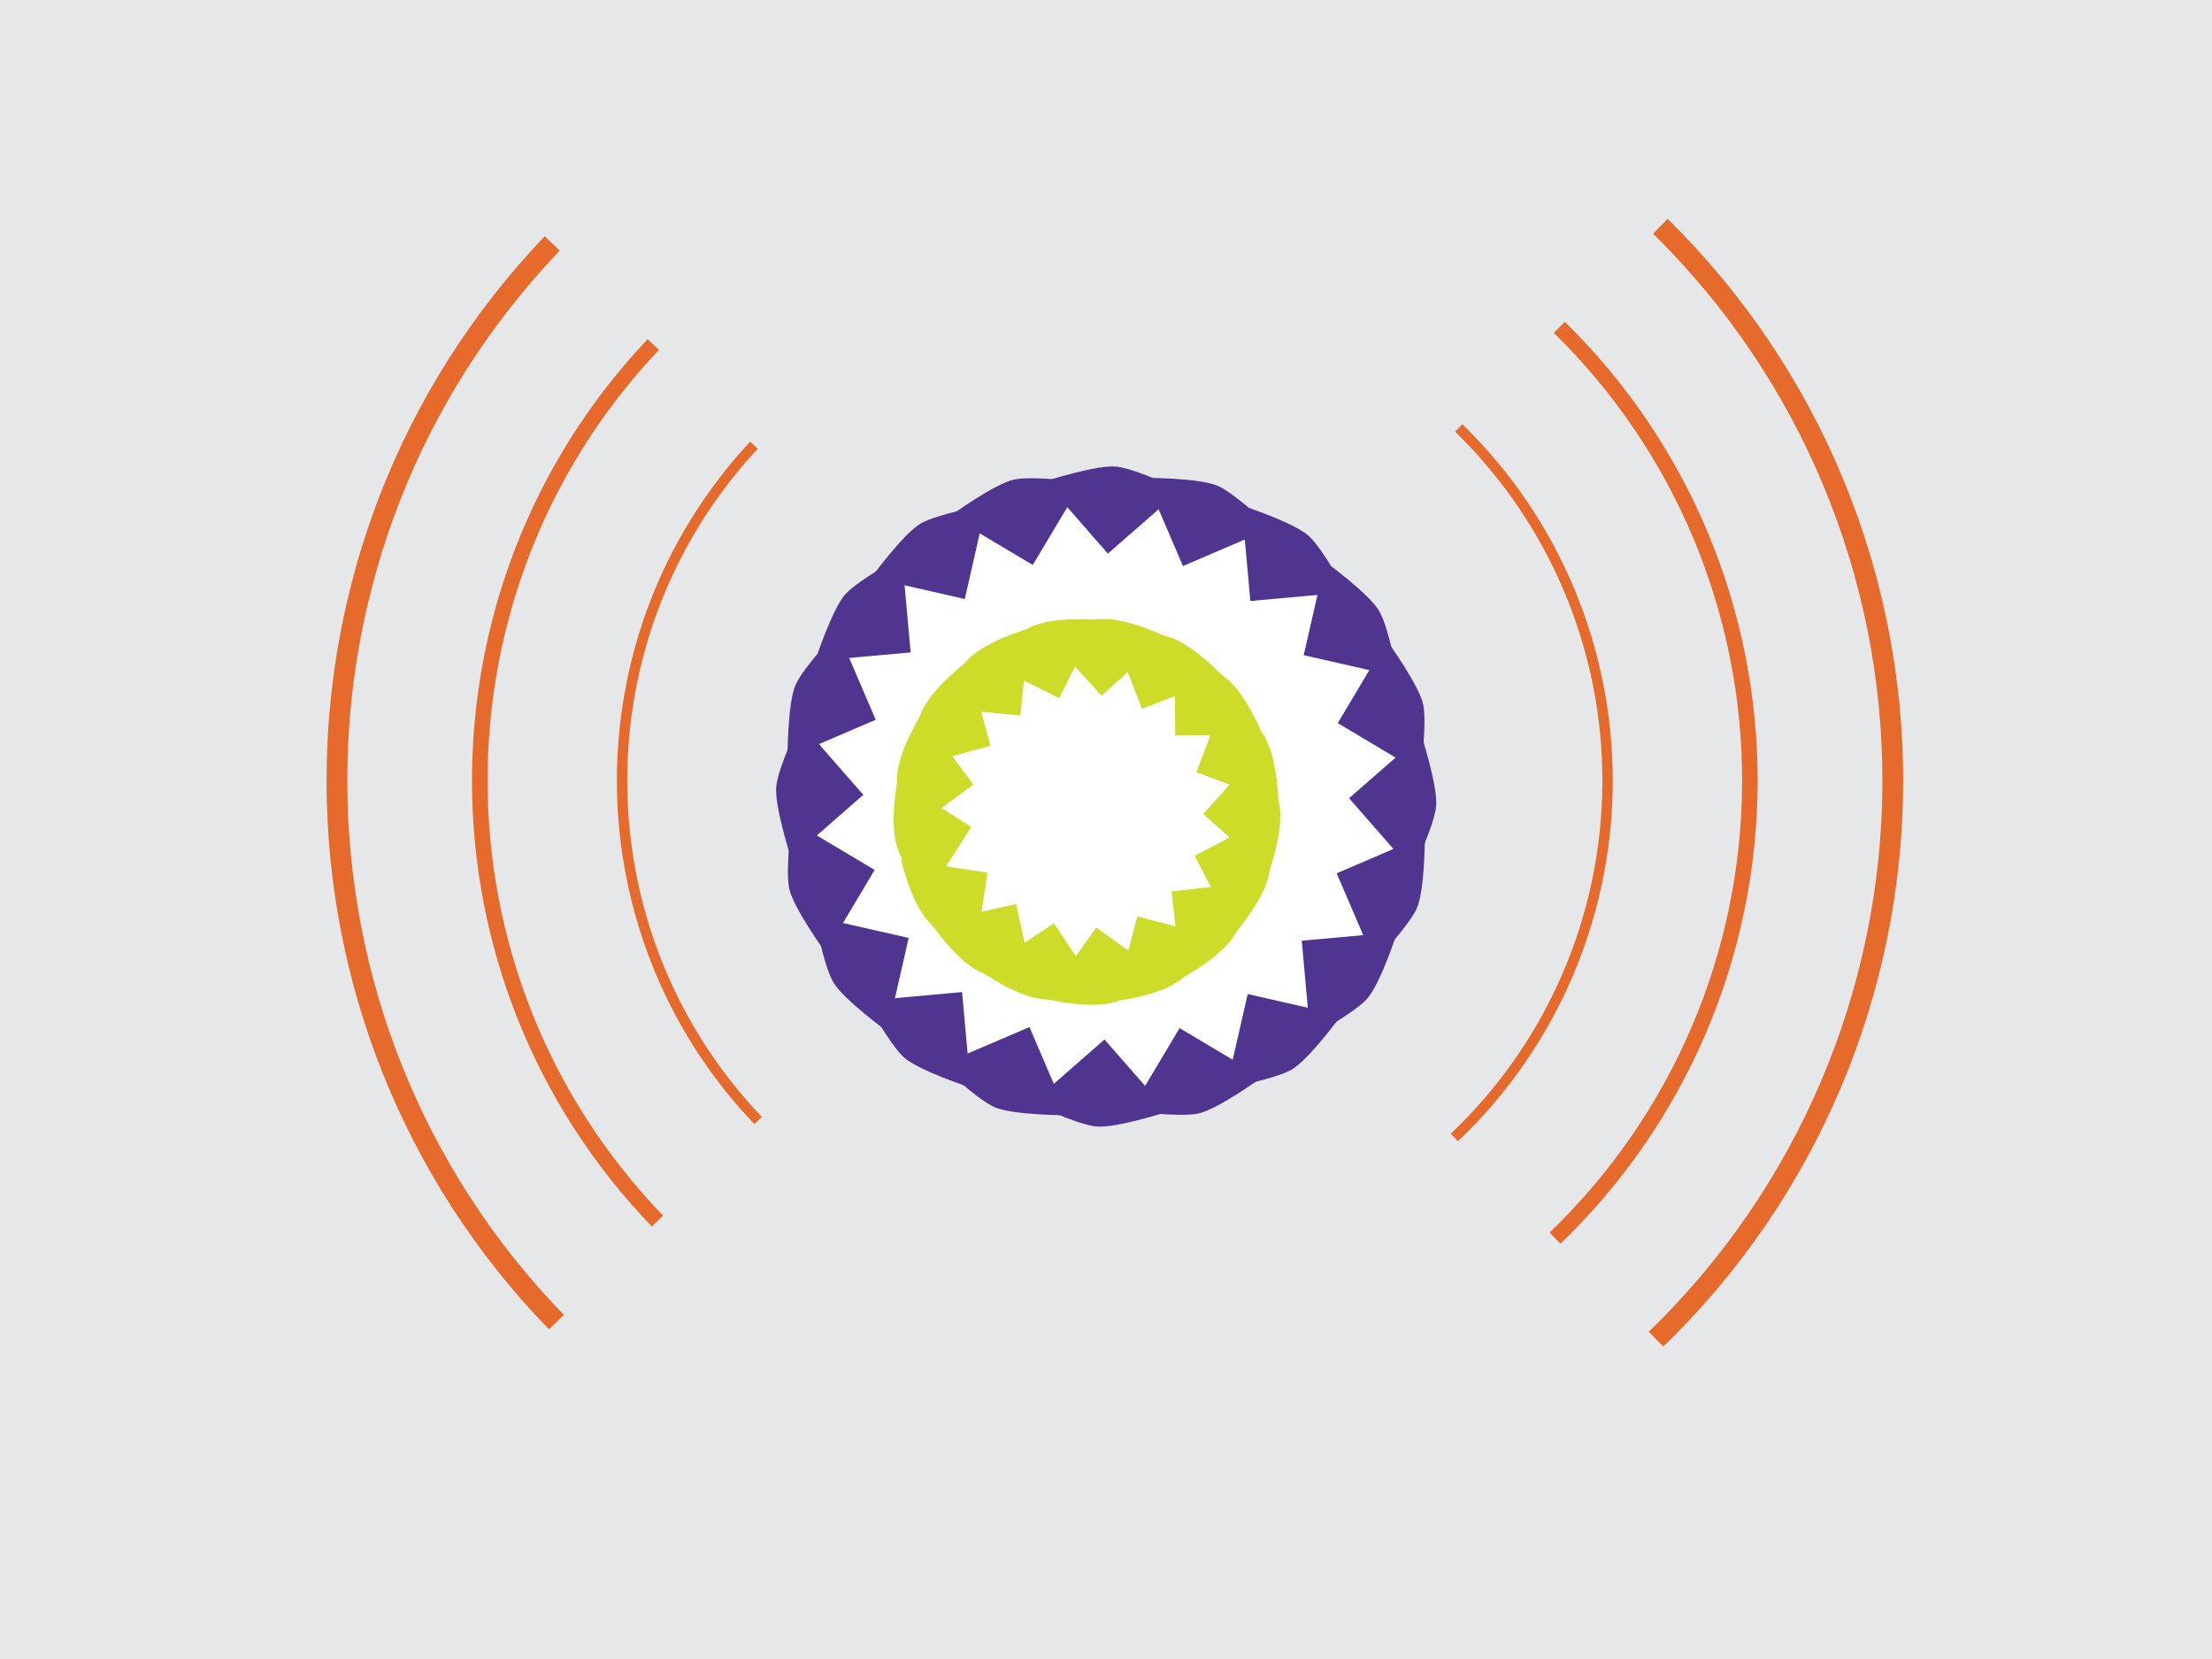
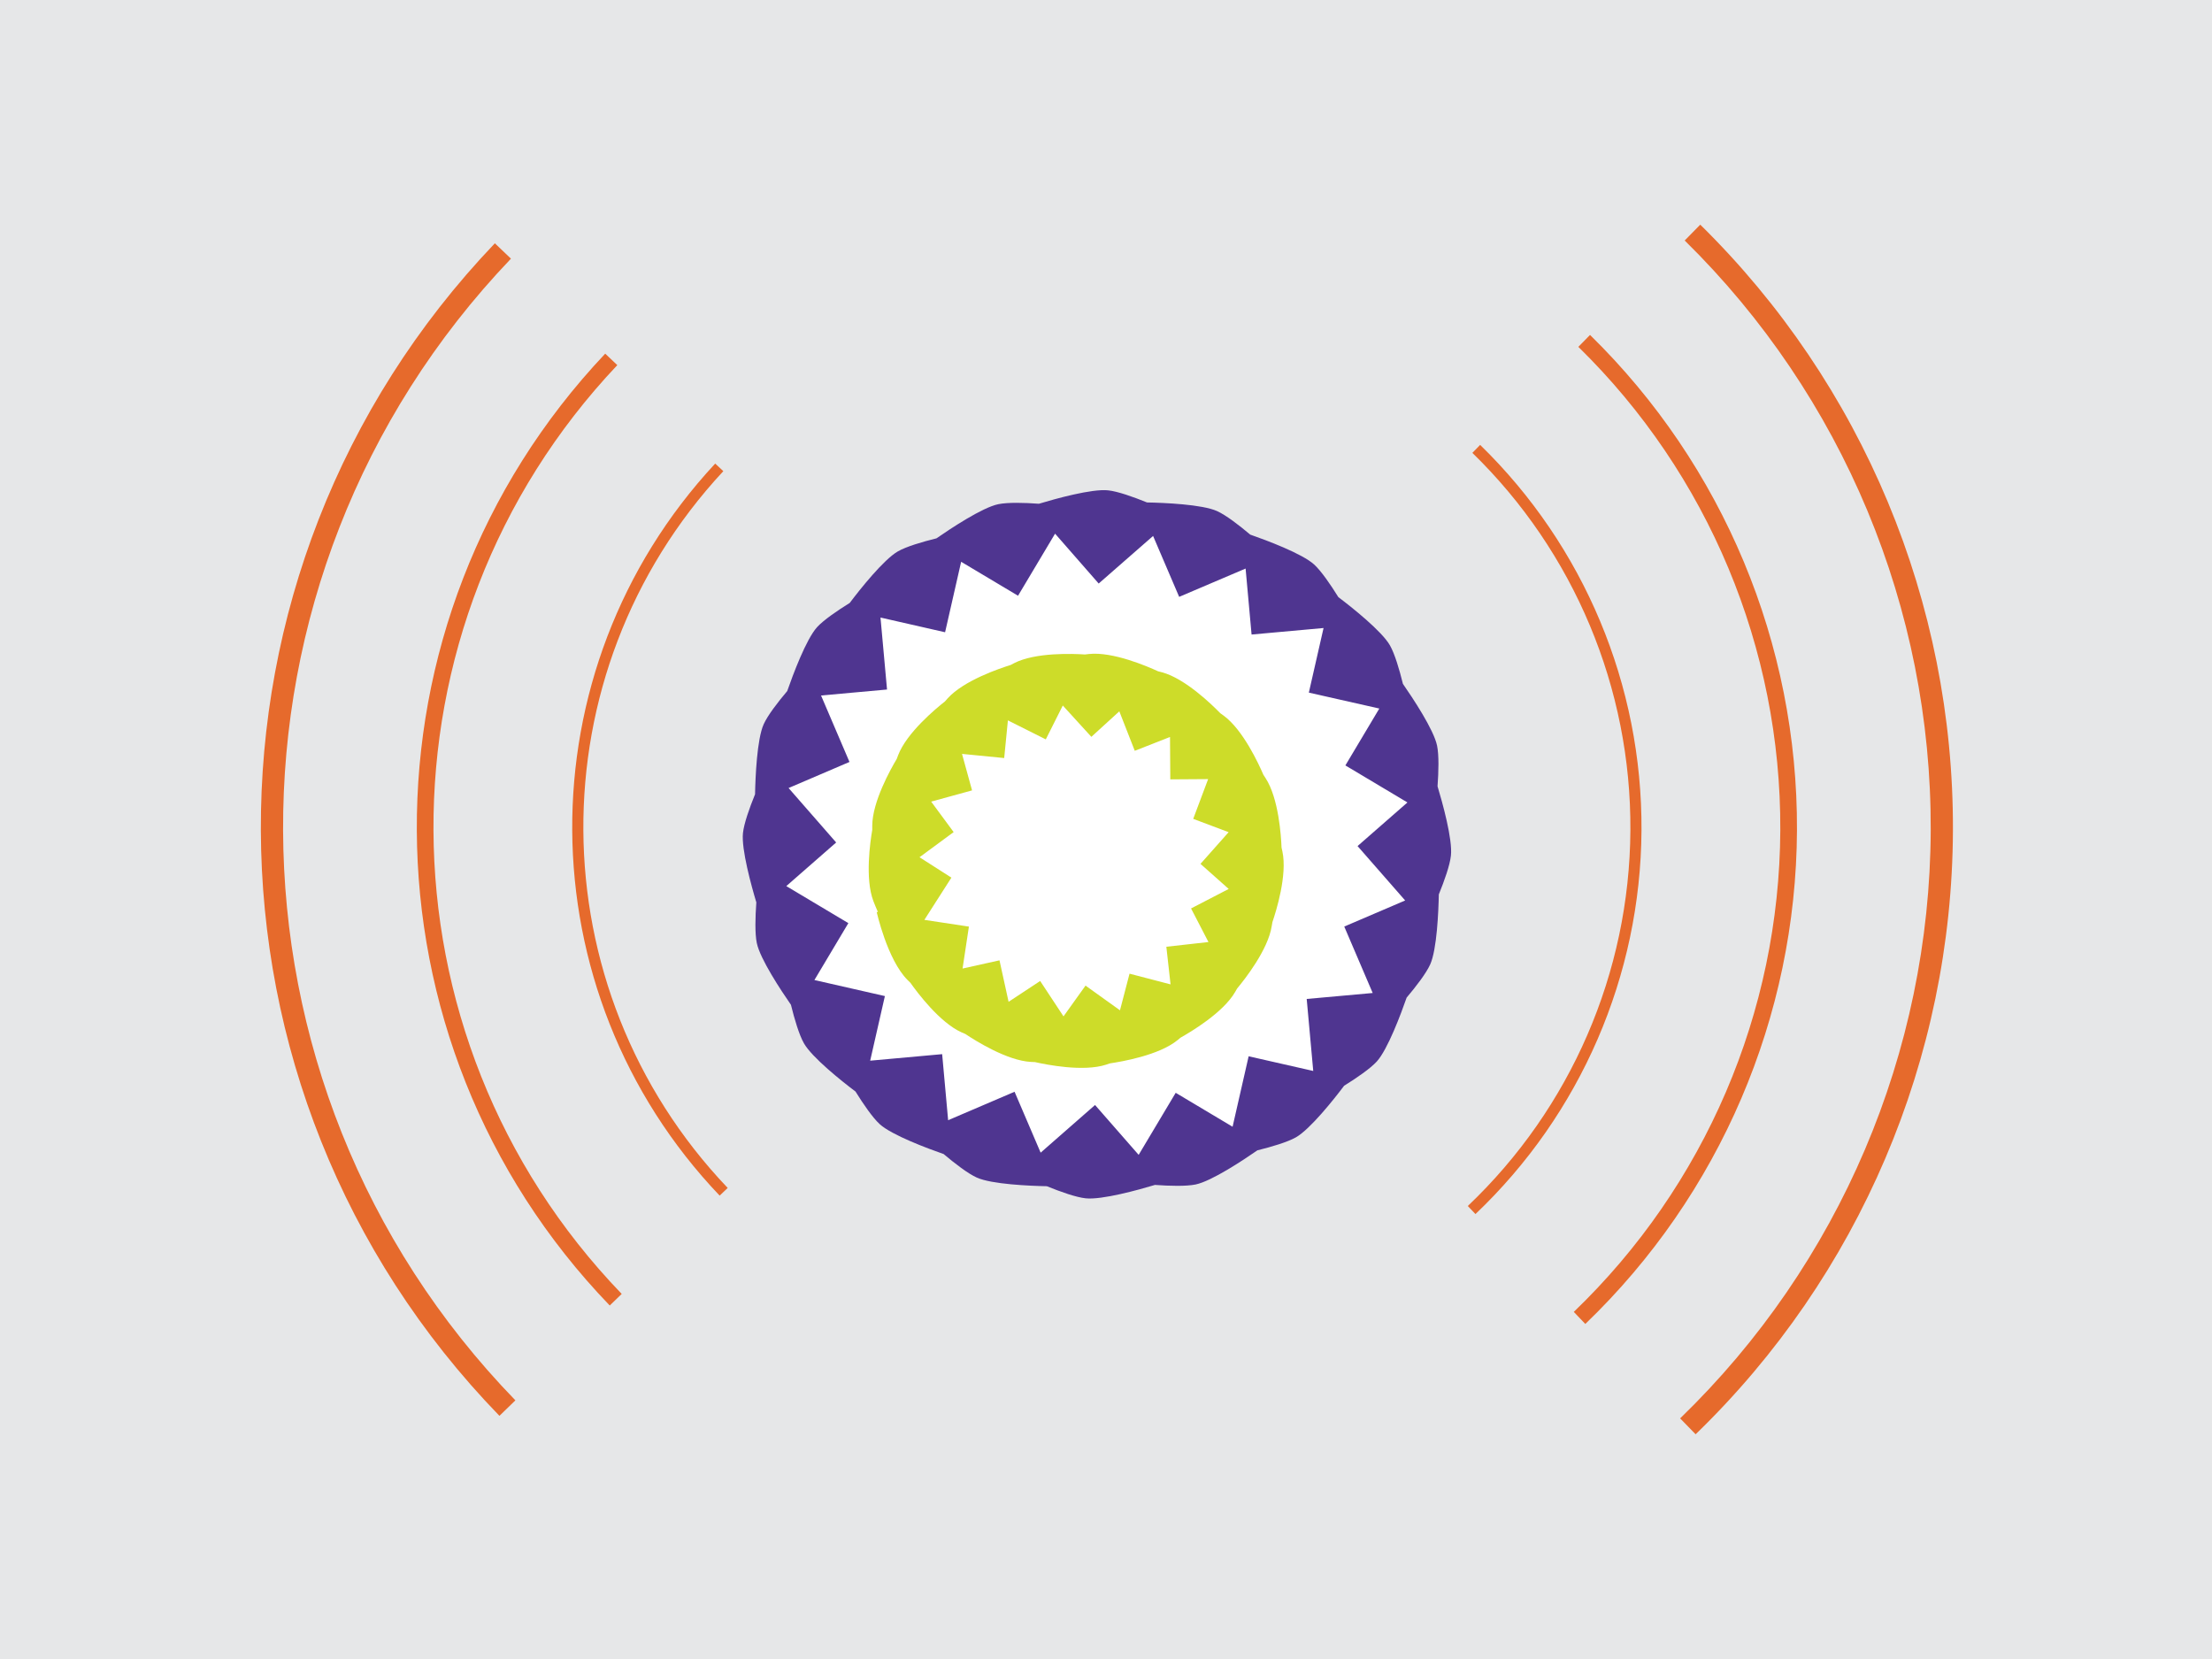
<svg xmlns="http://www.w3.org/2000/svg" viewBox="0 0 1280 960">
  <defs>
    <style>.a{fill:#e6e7e8;}.b{fill:#fff;}.c{fill:#4f3590;}.d{fill:#cddc29;}.e{fill:#e66a2c;}</style>
  </defs>
  <rect class="a" width="1280" height="960" />
-   <circle class="b" cx="638.29" cy="463.98" r="182.61" />
-   <path class="c" d="M477.67,551.11s-18.68-25.74-21-37,1.55-40.26,1.77-39.15l47.68,28.45Z" />
-   <path class="c" d="M457.75,496.5s-9.81-30.25-8.54-41.66S463.12,417,463,418.15l36.55,41.79Z" />
-   <path class="c" d="M455.69,438.4s0-31.8,4.74-42.25,24.92-31.67,24.45-30.64l21.85,51Z" />
-   <path class="c" d="M471.67,382.51s9.85-30.24,17.58-38.72,33.47-22.41,32.71-21.58l5,55.3Z" />
-   <path class="c" d="M504.15,334.3s18.7-25.72,28.68-31.4,38.76-11,37.78-10.41l-12.32,54.13Z" />
-   <path class="c" d="M549.93,298.48s25.74-18.68,37-21,40.26,1.55,39.15,1.77l-28.45,47.68Z" />
-   <path class="c" d="M604.55,278.56s30.25-9.81,41.65-8.54S684,283.93,682.89,283.8L641.1,320.35Z" />
-   <path class="c" d="M662.64,276.5s31.8,0,42.26,4.74,31.66,24.92,30.63,24.45l-51,21.85Z" />
-   <path class="c" d="M718.53,292.48s30.24,9.84,38.72,17.57,22.42,33.48,21.58,32.72l-55.29,5Z" />
-   <path class="c" d="M766.74,325s25.73,18.7,31.4,28.67,11,38.77,10.42,37.79l-54.14-12.33Z" />
-   <path class="c" d="M802.56,370.74s18.69,25.74,21,37S822,448,821.79,446.87l-47.68-28.45Z" />
-   <path class="c" d="M822.48,425.35S832.3,455.61,831,467s-13.91,37.81-13.79,36.69l-36.55-41.79Z" />
-   <path class="c" d="M824.55,483.45s0,31.8-4.75,42.26-24.91,31.66-24.44,30.63l-21.85-51Z" />
-   <path class="c" d="M808.56,539.34s-9.84,30.24-17.57,38.72-33.48,22.42-32.71,21.58l-5-55.29Z" />
-   <path class="c" d="M776.09,587.55s-18.71,25.72-28.68,31.4-38.77,11-37.78,10.42L722,575.23Z" />
-   <path class="c" d="M730.3,623.37s-25.74,18.68-37,21-40.26-1.54-39.16-1.77l28.45-47.68Z" />
-   <path class="c" d="M675.69,643.29s-30.25,9.81-41.66,8.54-37.81-13.91-36.68-13.78l41.79-36.55Z" />
-   <path class="c" d="M617.6,645.36s-31.81,0-42.26-4.75-31.67-24.91-30.64-24.44l51-21.85Z" />
-   <path class="c" d="M561.71,629.37S531.46,619.53,523,611.8s-22.41-33.48-21.58-32.72l55.3-5Z" />
-   <path class="c" d="M513.49,596.89s-25.72-18.7-31.4-28.67-11-38.77-10.41-37.78l54.13,12.32Z" />
-   <path class="d" d="M534.74,521.18s-9.55-15.16-15.08-29.59-.28-40.31-.28-40.31L562,478.55Z" />
-   <path class="d" d="M522.48,484S519,466.44,519,451s14.19-37.74,14.19-37.74l30,40.74Z" />
-   <path class="d" d="M524.36,444.93s3-17.65,8.59-32.07,26.77-30.15,26.77-30.15l13.43,48.79Z" />
-   <path class="d" d="M540.12,409.12s9.18-15.39,19.51-26.87,35.8-18.55,35.8-18.55l-4.95,50.36Z" />
-   <path class="d" d="M567.67,381.33s14.08-11.08,27.84-18.09,40.07-4.49,40.07-4.49L612.91,404Z" />
-   <path class="d" d="M603.35,365.26s17.11-5.3,32.47-6.91,39,10.17,39,10.17l-37.38,34.11Z" />
-   <path class="d" d="M642.41,363s17.87,1.19,32.8,5.19S708,391.7,708,391.7l-47.12,18.46Z" />
-   <path class="d" d="M679.68,375s16.26,7.52,28.75,16.6,22.2,33.66,22.2,33.66l-50.61.34Z" />
-   <path class="d" d="M710.19,399.46s12.49,12.85,20.9,25.8,8.66,39.38,8.66,39.38l-47.37-17.81Z" />
-   <path class="d" d="M729.9,433.26s7.06,16.47,10.27,31.58-6,39.87-6,39.87L696.3,471.1Z" />
-   <path class="d" d="M736.19,471.88s.69,17.9-1.73,33.16-19.92,35.06-19.92,35.06l-23.28-44.94Z" />
-   <path class="d" d="M728.22,510.19s-5.77,17-13.5,30.34-31.15,25.59-31.15,25.59l-5.64-50.3Z" />
-   <path class="d" d="M707.06,543.1s-11.47,13.76-23.48,23.48-38.26,12.73-38.26,12.73l12.77-49Z" />
-   <path class="d" d="M675.5,566.24s-15.64,8.73-30.33,13.51-40.28-1.84-40.28-1.84l29.47-41.14Z" />
-   <path class="d" d="M637.75,576.53s-17.73,2.55-33.16,1.74-36.94-16.14-36.94-16.14l42.25-27.85Z" />
-   <path class="d" d="M598.82,572.61s-17.47-4-31.58-10.26S538.53,534,538.53,534L588,523.18Z" />
-   <path class="d" d="M563.88,555S549,545,538.07,534.1s-16.65-36.72-16.65-36.72l50,7.58Z" />
-   <path class="e" d="M436.48,650.45a288.06,288.06,0,0,1-2.4-394.89l4.39,4.09a282.06,282.06,0,0,0,2.35,386.66Z" />
-   <path class="e" d="M843.65,660.4l-4.14-4.35A281.82,281.82,0,0,0,842,249.78l4.19-4.29a287.85,287.85,0,0,1-2.53,414.91Z" />
-   <path class="e" d="M902.93,719.69l-6.25-6.48a362.56,362.56,0,0,0,2.47-520.58l6.3-6.43a371.6,371.6,0,0,1-2.52,533.49Z" />
-   <path class="e" d="M377.19,709.72a371.86,371.86,0,0,1-2.44-513.46l6.54,6.18a362.86,362.86,0,0,0,2.38,501Z" />
-   <path class="e" d="M962.45,779.22l-8.35-8.61a443.73,443.73,0,0,0,2.46-635.39l8.42-8.55a455.7,455.7,0,0,1-2.53,652.55Z" />
-   <path class="e" d="M317.65,769.24a456.08,456.08,0,0,1-2.45-632.51l8.68,8.28a444.08,444.08,0,0,0,2.39,615.88Z" />
+   <circle class="b" cx="633" cy="492" r="196" />
+   <path class="c" d="M831.85,455c.62-8.56.87-18-.27-23.52-1.91-9.27-14.17-27.7-19.76-35.75-2.05-8.34-4.74-17.41-7.52-22.29-4.68-8.22-22-22-29.84-27.9-4.53-7.29-9.89-15.09-14-18.87-7-6.37-27.74-14.08-37-17.31-6.56-5.54-14.07-11.3-19.18-13.61-8.62-3.9-30.74-4.82-40.54-5-8-3.24-16.88-6.4-22.46-7-9.4-1.05-30.71,4.92-40.1,7.75-8.56-.63-18-.87-23.53.26-9.26,1.91-27.69,14.17-35.75,19.76-8.33,2.05-17.41,4.74-22.29,7.52-8.22,4.68-22,22-27.89,29.84-7.29,4.53-15.1,9.89-18.88,14-6.37,7-14.07,27.75-17.3,37-5.54,6.56-11.3,14.07-13.62,19.19-3.9,8.61-4.81,30.73-5,40.54-3.24,7.95-6.4,16.87-7,22.45-1,9.4,4.92,30.72,7.74,40.11-.62,8.56-.87,18,.27,23.52,1.91,9.26,14.17,27.69,19.76,35.75,2.05,8.34,4.74,17.41,7.52,22.29,4.68,8.22,22,22,29.84,27.9,4.53,7.29,9.89,15.09,14,18.87,7,6.37,27.74,14.08,37,17.31,6.56,5.54,14.07,11.3,19.19,13.61,8.61,3.9,30.73,4.81,40.53,5,7.95,3.24,16.88,6.4,22.46,7,9.4,1,30.71-4.92,40.1-7.75,8.56.62,18,.87,23.53-.26,9.26-1.91,27.69-14.17,35.75-19.76,8.33-2.06,17.41-4.75,22.29-7.52,8.22-4.68,22-22,27.89-29.85,7.29-4.52,15.1-9.89,18.88-14,6.37-7,14.07-27.75,17.3-37,5.54-6.55,11.3-14.07,13.62-19.18,3.9-8.62,4.81-30.74,5-40.54,3.24-7.95,6.4-16.87,7-22.45C840.64,485.69,834.67,464.37,831.85,455ZM722.54,611.23,713.25,652l-32.92-19.64L658.9,668.27l-25.24-28.85L602.18,667l-15.09-35.24-38.44,16.46L545.19,610l-41.65,3.77,8.51-37.38-40.78-9.28,19.64-32.93L455,512.75l28.86-25.24L456.32,456l35.24-15.09-16.45-38.45L513.29,399l-3.78-41.65,37.38,8.51,9.29-40.78,32.92,19.65,21.43-35.92,25.24,28.86,31.48-27.53,15.09,35.24L720.78,329l3.46,38.18,41.65-3.77-8.51,37.38L798.16,410l-19.64,32.92,35.91,21.43-28.86,25.24,27.54,31.48-35.24,15.09,16.45,38.45-38.18,3.45,3.78,41.66Z" />
+   <path class="d" d="M736.3,533.59c2.19-6.41,8.68-27.25,5.79-40.83-.16-.76-.34-1.52-.51-2.28-.26-6.77-1.67-28.55-9.23-40.19-.43-.65-.86-1.3-1.3-2-2.66-6.22-11.78-26-23-34.21l-1.9-1.36c-4.72-4.85-20.34-20.1-33.76-23.69l-2.26-.58c-6.15-2.84-26.19-11.48-40-10l-2.33.27c-6.75-.45-28.56-1.33-40.93,5l-2.07,1.09c-6.47,2-27.14,9-36.44,19.32-.52.57-1,1.16-1.54,1.75-5.33,4.19-22.12,18.13-27.09,31.09-.28.73-.55,1.46-.82,2.19C515.42,445,504.74,464,504.74,477.9c0,.77,0,1.56,0,2.34-1.16,6.67-4.31,28.26.67,41.23.81,2.11,1.7,4.23,2.63,6.33l-.74-.11s6.15,27.68,17.87,39.4l1.67,1.64c3.9,5.53,16.94,23,29.63,28.68l2.15.92c5.62,3.77,24.07,15.43,37.94,16.16l2.33.1c6.61,1.5,28,5.78,41.22,1.48.73-.23,1.47-.49,2.21-.74,6.7-1,28.22-4.64,39-13.38l1.8-1.49c5.91-3.31,24.68-14.45,31.62-26.47.39-.68.77-1.36,1.15-2,4.33-5.2,17.86-22.33,20-36.05C736.08,535.14,736.19,534.37,736.3,533.59ZM628.16,570.33l-12.75,17.81-13.5-20.48-18.28,12.05-5.26-24L557,560.45l3.67-24.26-25.77-3.9,15.64-24.44-18.45-11.8,19.75-14.55-13-17.63,23.65-6.51-5.81-21.11,24.41,2.4,2.14-21.8,21.93,11L615,408.26l16.53,18.12,16.18-14.76,8.94,22.84,20.39-8,.17,24.53,21.89-.15-8.63,23,20.49,7.71-16.28,18.34L711,514.4l-21.78,11.28,10.07,19.44-24.37,2.73,2.43,21.77-23.73-6.19-5.53,21.19Z" />
+   <path class="e" d="M416.43,691.86a309,309,0,0,1-2.58-423.6l4.71,4.38a302.57,302.57,0,0,0,2.53,414.78Z" />
+   <path class="e" d="M853.8,702.53l-4.44-4.66A302.31,302.31,0,0,0,852,262.06l4.5-4.61a308.78,308.78,0,0,1-2.71,445.08Z" />
+   <path class="e" d="M917.38,766.14l-6.69-7a388.93,388.93,0,0,0,2.64-558.43l6.76-6.89a398.6,398.6,0,0,1-2.71,572.28Z" />
+   <path class="e" d="M352.83,755.44a398.89,398.89,0,0,1-2.62-550.79l7,6.63a389.25,389.25,0,0,0,2.55,537.46Z" />
+   <path class="e" d="M981.23,830l-9-9.24a476,476,0,0,0,2.64-681.59l9-9.17a488.83,488.83,0,0,1-2.72,700Z" />
+   <path class="e" d="M289,819.29a489.22,489.22,0,0,1-2.64-678.5l9.31,8.89a476.34,476.34,0,0,0,2.57,660.65Z" />
</svg>
